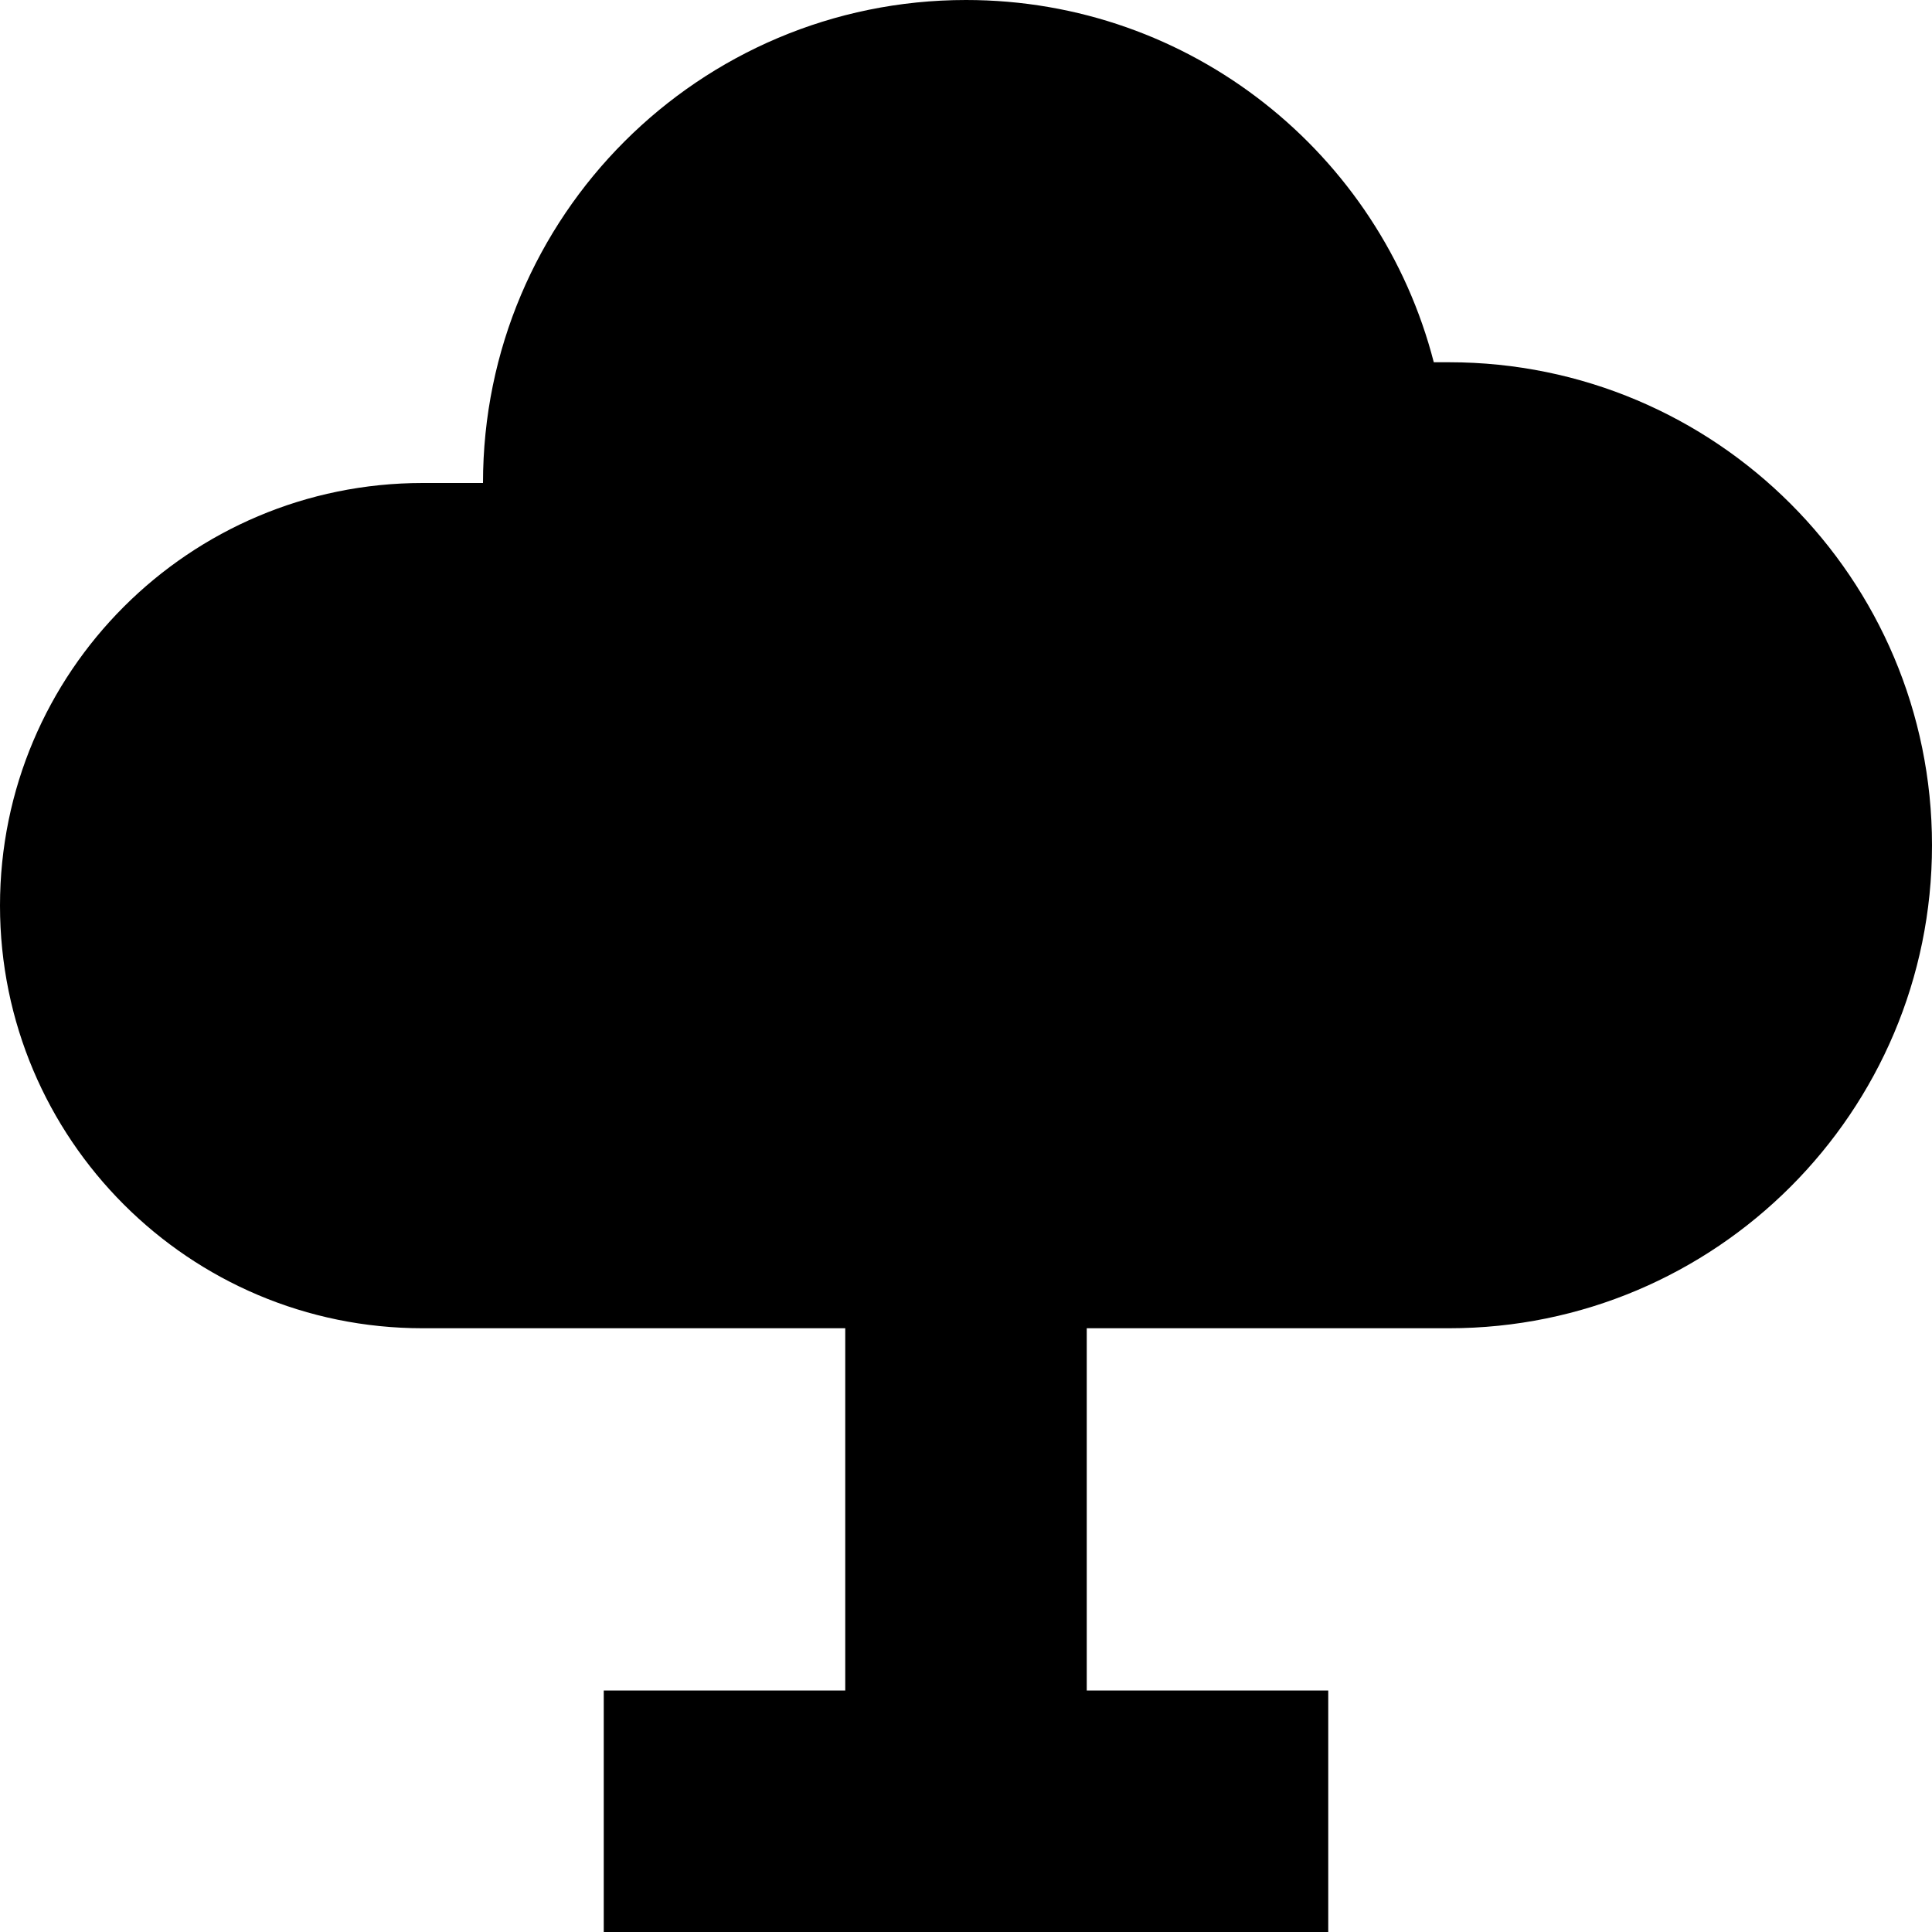
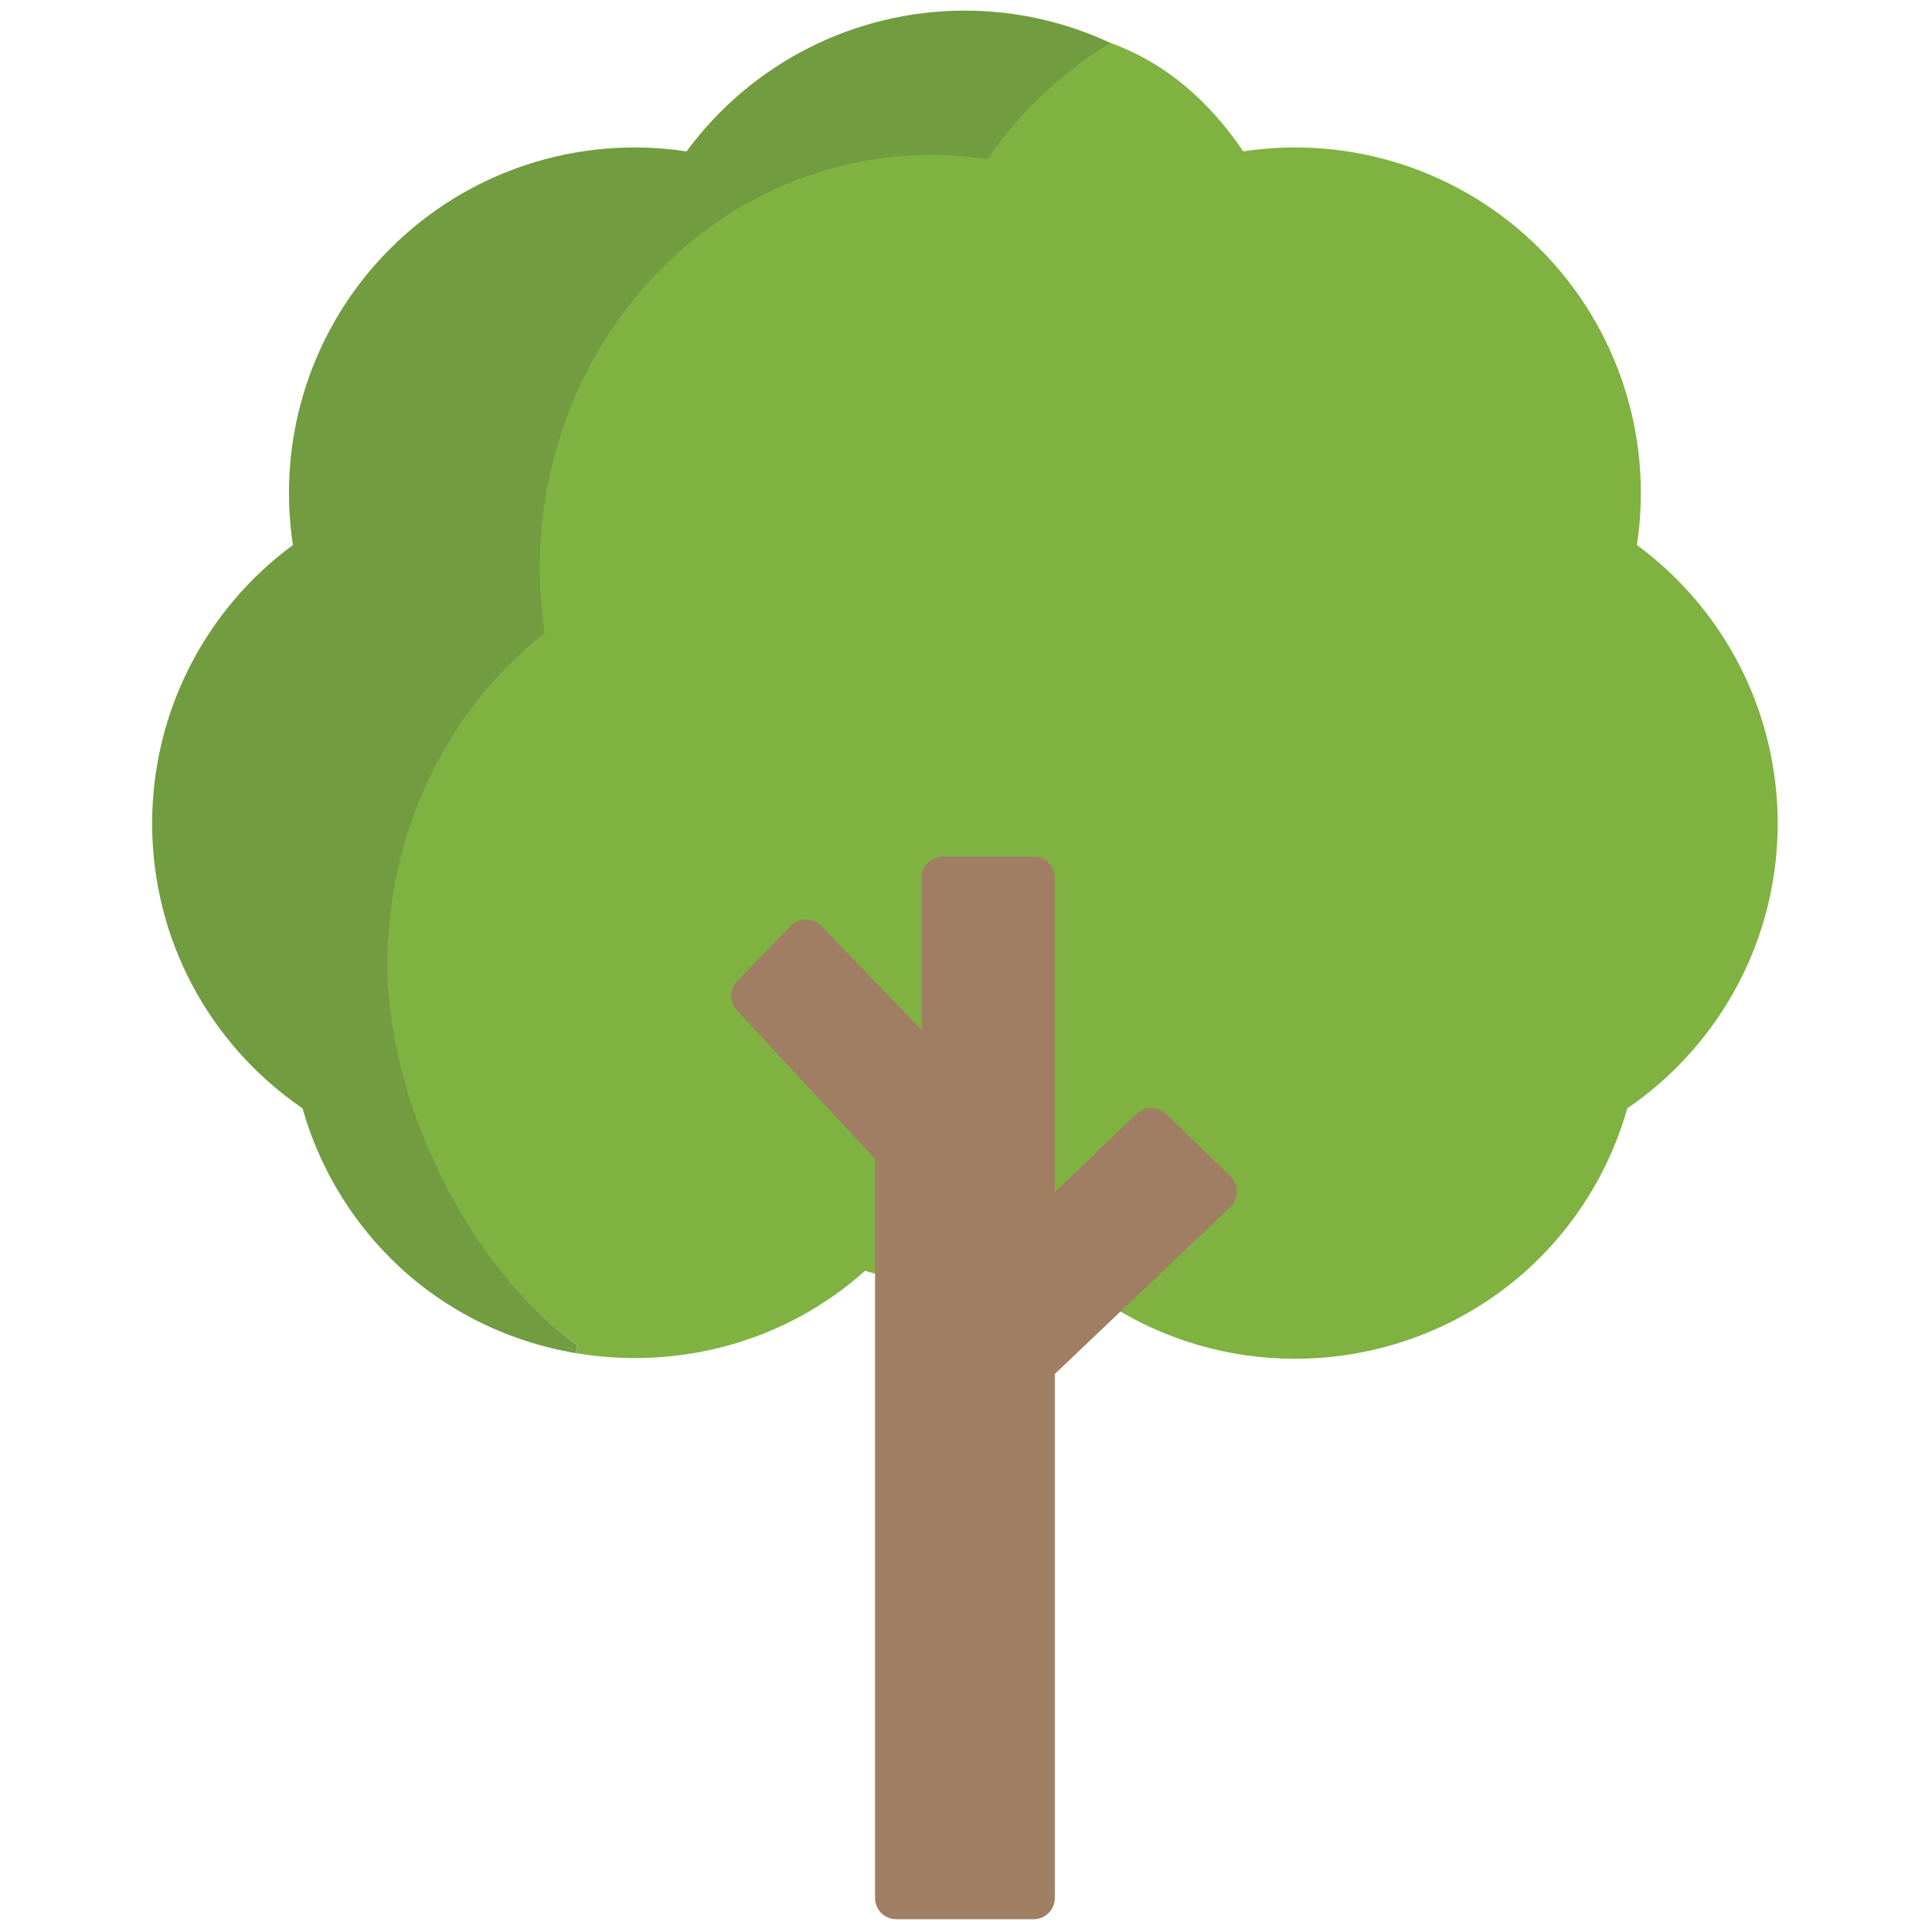
- <svg xmlns="http://www.w3.org/2000/svg" width="800px" height="800px" viewBox="0 0 16 16" fill="none">
-   <path d="M4 4C4 1.791 5.791 0 8 0C9.864 0 11.43 1.275 11.874 3H12C14.209 3 16 4.791 16 7C16 9.209 14.209 11 12 11H9V14H11V16H5V14H7V11H3.5C1.567 11 0 9.433 0 7.5C0 5.567 1.567 4 3.5 4H4Z" fill="#000000" />
+ <svg xmlns="http://www.w3.org/2000/svg" version="1.1" width="256" height="256" viewBox="0 0 256 256" xml:space="preserve">
+   <g style="stroke: none; stroke-width: 0; stroke-dasharray: none; stroke-linecap: butt; stroke-linejoin: miter; stroke-miterlimit: 10; fill: none; fill-rule: nonzero; opacity: 1;" transform="translate(1.406593 1.406593) scale(2.81 2.81)">
+     <path d="M 51.865 1.523 c 2.639 0.961 4.659 2.757 6.26 5.115 c 5.117 -0.776 10.301 0.912 13.976 4.587 c 3.675 3.675 5.364 8.857 4.588 13.975 c 4.168 3.07 6.638 7.929 6.638 13.126 c 0 5.393 -2.644 10.387 -7.091 13.437 c -0.76 2.672 -2.184 5.104 -4.135 7.055 c -3.134 3.134 -7.323 4.754 -11.539 4.754 c -3.088 0 -6.19 -0.869 -8.902 -2.649 l 0.549 -0.836 l -10.447 -1.312 c 0 0 0 0 0 0 l -0.216 0.977 c -0.422 -0.094 -0.843 -0.204 -1.256 -0.329 c -3.807 3.412 -8.875 4.69 -13.641 3.882 c 0.009 -0.082 0.048 -0.316 0.054 -0.379 C 21.64 59.31 16.967 51.451 16.924 45 c -0.041 -6.216 2.696 -12.469 7.394 -16.172 c -0.92 -6.117 1.123 -11.997 4.951 -16.687 c 3.961 -4.852 10.438 -6.889 16.416 -5.562 C 45.933 3.689 48.897 2.544 51.865 1.523" style="stroke: none; stroke-width: 1; stroke-dasharray: none; stroke-linecap: butt; stroke-linejoin: miter; stroke-miterlimit: 10; fill: rgb(127,178,65); fill-rule: nonzero; opacity: 1;" transform=" matrix(1 0 0 1 0 0) " stroke-linecap="round" />
+     <path d="M 26.702 62.925 C 21.64 59.31 17.809 51.551 17.767 45.1 c -0.041 -6.216 2.718 -12.047 7.415 -15.75 c -0.92 -6.117 0.952 -12.328 5.086 -16.751 c 4.133 -4.423 9.991 -6.482 15.793 -5.591 c 1.564 -2.275 3.552 -4.128 5.804 -5.483 C 49.745 0.537 47.41 0 44.999 0 c -5.197 0 -10.056 2.47 -13.126 6.639 c -5.117 -0.777 -10.3 0.912 -13.975 4.587 s -5.364 8.857 -4.587 13.975 c -4.169 3.07 -6.638 7.929 -6.638 13.126 c 0 5.393 2.644 10.387 7.091 13.437 c 0.759 2.67 2.183 5.103 4.135 7.055 c 2.456 2.456 5.534 3.942 8.749 4.487 C 26.656 63.223 26.696 62.987 26.702 62.925 z" style="stroke: none; stroke-width: 1; stroke-dasharray: none; stroke-linecap: butt; stroke-linejoin: miter; stroke-miterlimit: 10; fill: rgb(113,156,64); fill-rule: nonzero; opacity: 1;" transform=" matrix(1 0 0 1 0 0) " stroke-linecap="round" />
+     <path d="M 57.523 54.976 l -3.031 -2.947 c -0.387 -0.375 -0.999 -0.378 -1.388 -0.007 l -3.865 3.69 V 40.889 c 0 -0.552 -0.447 -1 -1 -1 h -4.275 c -0.552 0 -1 0.448 -1 1 v 7.186 l -4.745 -4.919 c -0.377 -0.391 -1.063 -0.391 -1.439 0 l -2.52 2.614 c -0.369 0.382 -0.374 0.986 -0.013 1.375 l 6.515 7.007 V 89 c 0 0.553 0.448 1 1 1 h 6.477 c 0.553 0 1 -0.447 1 -1 V 64.29 l 8.276 -7.872 c 0.197 -0.188 0.309 -0.447 0.311 -0.719 C 57.828 55.426 57.718 55.166 57.523 54.976 z" style="stroke: none; stroke-width: 1; stroke-dasharray: none; stroke-linecap: butt; stroke-linejoin: miter; stroke-miterlimit: 10; fill: rgb(160,126,99); fill-rule: nonzero; opacity: 1;" transform=" matrix(1 0 0 1 0 0) " stroke-linecap="round" />
+   </g>
</svg>
